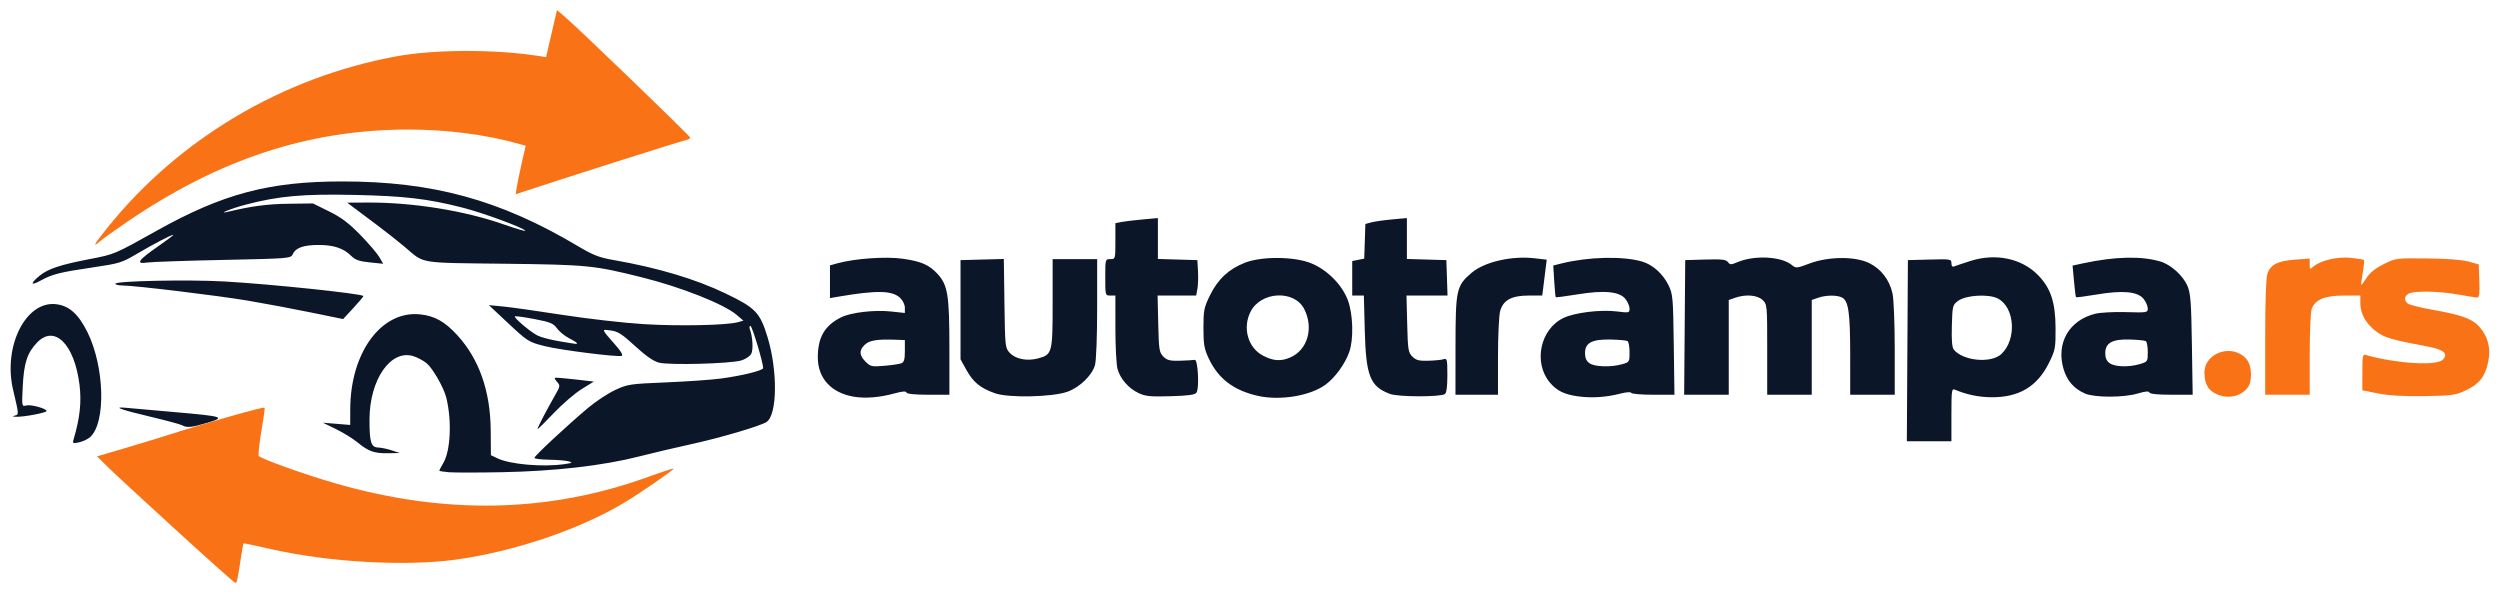
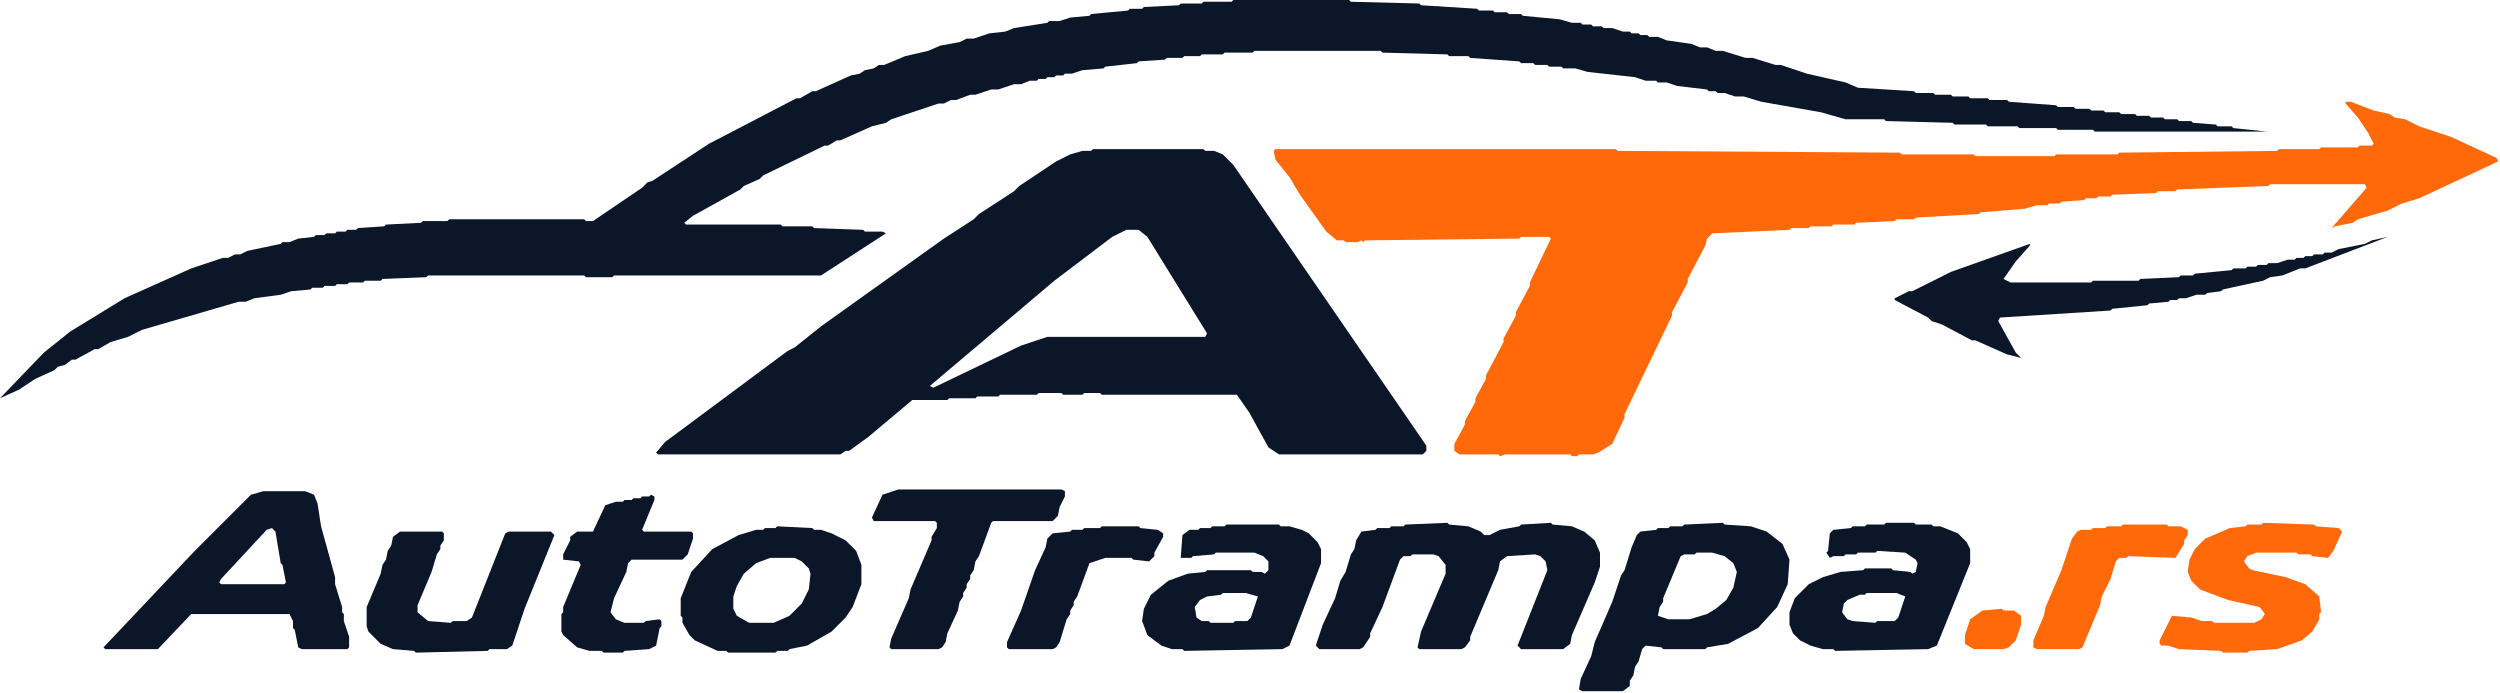
- <svg xmlns="http://www.w3.org/2000/svg" width="1235" height="293" viewBox="0 0 1235 293" role="img" aria-labelledby="title desc">
-   <path id="car-and-wordmark" fill="#0B1628" fill-rule="evenodd" d="M221.750,233.285 C219.137,233.068 217.000,232.716 217.000,232.502 C217.000,232.289 217.904,230.583 219.008,228.711 C222.587,222.645 223.267,207.810 220.483,196.500 C219.265,191.550 213.862,182.062 210.788,179.475 C209.205,178.143 206.174,176.533 204.053,175.898 C192.965,172.576 182.624,187.525 182.539,207.000 C182.489,218.367 183.274,220.979 186.769,221.077 C188.271,221.119 191.300,221.747 193.500,222.472 L197.500,223.790 191.815,223.895 C184.927,224.022 182.083,223.022 176.629,218.552 C174.331,216.669 169.536,213.708 165.975,211.973 L159.500,208.817 166.250,209.371 L173.000,209.925 173.017,202.212 C173.081,174.137 188.386,153.315 207.509,155.289 C214.696,156.031 219.766,158.869 225.909,165.591 C236.725,177.425 242.275,193.261 242.413,212.679 L242.500,224.858 245.810,226.442 C251.999,229.402 268.006,230.803 278.610,229.313 C282.756,228.730 283.120,228.517 281.000,227.912 C279.625,227.520 275.238,227.155 271.250,227.100 C267.262,227.045 264.000,226.628 264.000,226.174 C264.000,225.243 279.931,210.403 290.418,201.567 C294.223,198.361 300.249,194.374 303.809,192.709 C310.020,189.802 311.043,189.648 329.088,188.895 C339.431,188.463 351.630,187.605 356.197,186.988 C366.849,185.548 377.000,183.023 377.000,181.813 C377.000,179.130 371.537,161.000 370.729,161.000 C370.210,161.000 370.080,161.767 370.440,162.705 C371.831,166.330 372.185,172.786 371.104,174.806 C370.484,175.965 368.294,177.424 366.238,178.050 C360.875,179.682 330.460,180.488 325.456,179.131 C322.716,178.388 318.920,175.738 313.691,170.920 C307.297,165.028 305.242,163.711 301.735,163.257 C296.937,162.634 296.748,162.104 304.465,170.943 C306.907,173.741 307.885,175.538 307.105,175.798 C305.041,176.486 276.990,172.954 269.352,171.044 C260.974,168.949 260.834,168.860 249.909,158.617 L241.500,150.733 248.500,151.406 C252.350,151.776 265.625,153.649 278.000,155.568 C290.375,157.487 308.375,159.538 318.000,160.125 C335.262,161.177 358.758,160.705 364.391,159.191 L367.281,158.415 363.891,155.544 C357.534,150.162 336.530,141.848 317.000,136.982 C293.233,131.062 290.327,130.776 249.000,130.287 C206.123,129.781 209.891,130.417 200.000,122.019 C196.975,119.451 190.639,114.458 185.919,110.925 C181.200,107.391 176.025,103.513 174.419,102.306 L171.500,100.111 181.500,100.056 C203.817,99.934 229.572,104.070 248.903,110.879 C254.997,113.025 259.755,114.412 259.475,113.960 C258.561,112.481 238.504,105.109 228.394,102.536 C211.207,98.162 199.789,96.827 174.972,96.288 C149.739,95.741 137.706,96.818 121.415,101.085 C114.217,102.971 106.678,106.061 113.000,104.534 C124.144,101.843 132.205,100.784 142.549,100.653 L154.597,100.500 162.549,104.425 C168.631,107.427 172.263,110.158 178.000,116.044 C182.125,120.276 186.354,125.217 187.397,127.023 L189.294,130.306 182.667,129.627 C177.461,129.094 175.497,128.406 173.510,126.419 C169.719,122.628 164.825,120.998 157.282,121.015 C149.837,121.031 145.992,122.425 144.576,125.621 C143.675,127.655 142.815,127.724 110.076,128.405 C91.609,128.789 74.753,129.372 72.617,129.701 C66.837,130.590 68.222,128.545 77.983,121.778 C82.567,118.600 86.006,116.000 85.626,116.000 C84.535,116.000 75.714,120.612 67.374,125.543 C60.259,129.749 58.824,130.189 46.123,132.055 C29.739,134.463 25.804,135.445 20.250,138.512 C15.094,141.359 14.716,140.204 19.510,136.252 C23.699,132.800 29.744,130.789 44.455,127.958 C56.618,125.616 56.548,125.646 77.173,114.104 C110.037,95.713 132.804,89.646 169.000,89.632 C213.826,89.615 247.090,98.741 285.512,121.601 C293.039,126.079 295.954,127.212 303.196,128.475 C324.950,132.269 343.610,137.845 358.500,145.003 C373.268,152.101 375.444,154.367 379.148,166.500 C384.256,183.231 383.999,205.015 378.652,208.475 C375.530,210.496 355.482,216.379 341.000,219.525 C334.125,221.018 322.650,223.725 315.500,225.540 C297.674,230.064 274.051,232.769 248.000,233.268 C236.175,233.495 224.363,233.503 221.750,233.285Z M285.000,169.520 C285.000,169.257 283.238,168.142 281.084,167.043 C278.931,165.944 276.258,163.767 275.146,162.204 C273.397,159.749 271.883,159.125 263.973,157.603 C258.941,156.635 254.617,156.050 254.364,156.303 C253.730,156.937 261.842,163.826 265.439,165.709 C267.056,166.555 271.781,167.820 275.939,168.521 C285.566,170.143 285.000,170.081 285.000,169.520Z M36.407,216.861 C39.492,206.428 40.338,198.475 39.267,189.989 C36.734,169.924 26.916,160.219 18.287,169.250 C13.465,174.296 11.821,179.306 11.252,190.690 C10.747,200.808 10.759,200.876 12.945,200.304 C15.277,199.694 23.000,201.809 23.000,203.057 C23.000,203.906 11.525,206.057 7.918,205.884 C6.063,205.795 5.931,205.657 7.350,205.291 C9.369,204.771 9.386,205.024 6.457,192.500 C1.450,171.091 12.730,148.582 27.625,150.261 C34.113,150.993 38.724,155.083 43.191,164.073 C51.641,181.079 52.400,208.706 44.613,215.847 C43.451,216.912 40.972,218.108 39.104,218.504 C35.883,219.186 35.744,219.101 36.407,216.861Z M942.240,173.250 L942.500,128.500 953.250,128.216 C963.621,127.942 964.000,128.007 964.000,130.050 C964.000,131.356 964.478,131.966 965.250,131.642 C965.938,131.354 969.593,130.131 973.373,128.924 C985.884,124.931 998.778,127.647 1006.863,135.978 C1013.092,142.396 1015.383,149.348 1015.447,162.021 C1015.497,171.950 1015.315,172.918 1012.208,179.229 C1006.405,191.017 997.307,196.408 983.506,196.235 C977.358,196.158 971.635,194.959 965.750,192.513 C964.135,191.842 964.000,192.800 964.000,204.893 L964.000,218.000 952.990,218.000 L941.979,218.000 942.240,173.250Z M988.615,174.937 C996.364,167.791 995.383,151.835 986.927,147.462 C982.367,145.104 971.117,145.777 967.282,148.636 C964.595,150.639 964.490,151.060 964.214,160.959 C964.012,168.204 964.305,171.664 965.214,172.762 C969.807,178.314 983.568,179.592 988.615,174.937Z M268.447,205.750 C270.262,202.312 272.908,197.488 274.328,195.029 C276.721,190.887 276.792,190.427 275.295,188.773 C274.406,187.791 273.864,186.836 274.089,186.651 C274.315,186.466 278.742,186.806 283.926,187.407 L293.352,188.500 287.357,192.200 C284.059,194.235 277.900,199.522 273.670,203.950 C269.440,208.377 265.792,212.000 265.564,212.000 C265.335,212.000 266.633,209.188 268.447,205.750Z M90.000,210.090 C89.175,209.623 82.425,207.798 75.000,206.034 C59.228,202.288 55.104,200.784 62.500,201.475 C65.250,201.732 76.050,202.688 86.500,203.598 C110.429,205.684 111.675,206.098 102.392,208.874 C94.709,211.172 92.325,211.406 90.000,210.090Z M421.770,195.968 C410.637,194.094 404.000,186.854 404.000,176.586 C404.000,166.732 407.284,160.985 415.261,156.882 C420.160,154.363 431.745,152.972 440.250,153.882 L447.000,154.604 447.000,151.976 C447.000,150.513 445.961,148.373 444.655,147.146 C440.715,143.445 433.050,143.314 413.750,146.619 L410.000,147.262 410.000,139.178 L410.000,131.094 413.750,130.059 C422.294,127.699 437.580,126.629 445.909,127.807 C455.089,129.105 459.044,130.833 463.183,135.354 C468.203,140.837 469.000,145.815 469.000,171.682 L469.000,195.000 458.583,195.000 C451.944,195.000 448.035,194.604 447.803,193.908 C447.550,193.150 445.767,193.277 441.969,194.324 C434.615,196.351 427.489,196.931 421.770,195.968Z M445.250,179.465 C446.616,178.935 447.000,177.604 447.000,173.393 L447.000,168.000 442.250,167.825 C433.373,167.498 429.553,168.117 427.250,170.258 C424.305,172.995 424.406,175.497 427.592,178.683 C430.007,181.098 430.638,181.236 436.842,180.710 C440.504,180.399 444.288,179.839 445.250,179.465Z M621.389,195.557 C609.433,192.868 601.794,187.054 597.120,177.086 C594.868,172.285 594.500,170.163 594.500,161.979 C594.500,153.233 594.768,151.913 597.792,145.771 C601.663,137.907 606.988,132.946 614.921,129.811 C623.098,126.579 639.075,126.651 647.469,129.957 C655.489,133.115 662.945,140.565 665.846,148.319 C668.429,155.220 668.764,167.582 666.540,173.885 C664.445,179.825 659.468,186.648 654.727,190.083 C647.119,195.594 632.342,198.020 621.389,195.557Z M637.282,176.629 C645.910,172.953 649.074,162.179 644.309,152.706 C639.463,143.073 622.838,143.896 617.752,154.020 C613.697,162.090 616.535,171.904 624.036,175.750 C629.077,178.335 632.712,178.576 637.282,176.629Z M779.776,195.831 C772.883,194.925 769.099,193.095 765.658,189.005 C757.376,179.162 760.813,162.658 772.302,157.096 C777.830,154.420 790.649,152.850 798.750,153.856 C804.744,154.601 805.000,154.544 805.000,152.451 C805.000,151.251 804.092,149.115 802.982,147.705 C800.056,143.985 792.519,143.262 779.229,145.428 C773.490,146.363 768.673,146.987 768.523,146.814 C768.374,146.641 768.040,143.048 767.781,138.830 L767.311,131.159 771.405,130.139 C784.657,126.839 801.739,126.437 811.194,129.202 C816.405,130.727 821.427,135.199 824.160,140.749 C826.388,145.273 826.516,146.682 826.840,170.250 L827.179,195.000 816.673,195.000 C810.894,195.000 806.017,194.583 805.833,194.074 C805.639,193.534 803.415,193.685 800.500,194.437 C793.513,196.239 786.478,196.712 779.776,195.831Z M801.250,179.947 C804.931,178.925 805.000,178.815 805.000,174.012 C805.000,171.320 804.545,168.837 803.989,168.493 C803.433,168.150 799.671,167.805 795.628,167.728 C786.357,167.551 783.000,169.342 783.000,174.466 C783.000,176.867 783.662,178.351 785.223,179.443 C787.792,181.243 795.689,181.492 801.250,179.947Z M491.479,194.256 C484.243,191.671 480.793,188.860 477.449,182.824 L474.500,177.500 474.500,153.000 L474.500,128.500 485.196,128.217 L495.891,127.933 496.196,149.888 C496.494,171.381 496.550,171.896 498.859,174.352 C501.748,177.425 507.394,178.509 512.851,177.040 C519.798,175.170 520.000,174.399 520.000,149.777 L520.000,128.000 531.000,128.000 L542.000,128.000 541.994,152.250 C541.991,166.236 541.540,178.115 540.929,180.315 C539.524,185.377 533.443,191.295 527.393,193.490 C519.960,196.186 498.183,196.650 491.479,194.256Z M562.459,194.183 C557.501,191.854 553.417,187.163 552.044,182.219 C551.476,180.174 551.009,171.188 551.006,162.250 L551.000,146.000 548.500,146.000 C546.019,146.000 546.000,145.933 546.000,137.000 C546.000,128.067 546.019,128.000 548.500,128.000 C550.979,128.000 551.000,127.925 551.000,119.125 L551.000,110.250 553.847,109.681 C555.413,109.367 560.138,108.799 564.347,108.418 L572.000,107.724 572.000,117.826 L572.000,127.928 581.750,128.214 L591.500,128.500 591.813,134.000 C591.985,137.025 591.852,140.963 591.517,142.750 L590.909,146.000 581.379,146.000 L571.849,146.000 572.174,159.975 C572.474,172.823 572.678,174.128 574.708,176.155 C576.542,177.987 577.931,178.332 582.913,178.195 C586.212,178.104 589.493,177.911 590.205,177.765 C591.782,177.442 592.550,191.671 591.078,193.943 C590.374,195.030 587.232,195.471 578.322,195.733 C568.315,196.027 565.879,195.789 562.459,194.183Z M686.684,194.604 C676.838,190.956 674.777,185.782 674.194,163.250 L673.748,146.000 670.874,146.000 L668.000,146.000 668.000,137.475 L668.000,128.950 670.963,128.357 L673.926,127.765 674.213,119.202 L674.500,110.639 677.500,109.839 C679.150,109.399 683.763,108.743 687.750,108.381 L695.000,107.724 695.000,117.826 L695.000,127.928 704.750,128.214 L714.500,128.500 714.789,137.250 L715.078,146.000 704.943,146.000 L694.808,146.000 695.154,159.974 C695.472,172.800 695.681,174.128 697.706,176.151 C699.508,177.952 700.948,178.328 705.577,178.207 C708.694,178.125 712.089,177.789 713.122,177.461 C714.859,176.910 715.000,177.504 715.000,185.374 C715.000,191.090 714.590,194.143 713.750,194.676 C711.391,196.175 690.776,196.120 686.684,194.604Z M1030.000,194.406 C1024.513,192.029 1021.077,188.073 1019.356,182.152 C1015.656,169.426 1022.152,158.184 1035.050,154.990 C1037.552,154.370 1044.416,154.007 1050.302,154.182 C1060.633,154.489 1061.004,154.427 1061.002,152.385 C1061.001,151.222 1060.092,149.115 1058.982,147.705 C1056.084,144.020 1048.796,143.312 1035.927,145.464 C1030.368,146.393 1025.690,147.006 1025.532,146.827 C1025.373,146.647 1024.929,143.057 1024.546,138.849 L1023.848,131.198 1029.174,130.055 C1044.818,126.698 1057.925,126.399 1067.236,129.189 C1072.454,130.752 1078.409,136.122 1080.587,141.227 C1082.145,144.878 1082.466,149.104 1082.795,170.250 L1083.179,195.000 1072.673,195.000 C1065.905,195.000 1062.036,194.608 1061.799,193.897 C1061.544,193.131 1059.784,193.283 1056.034,194.397 C1049.084,196.461 1034.756,196.466 1030.000,194.406Z M1057.134,179.842 C1060.922,178.707 1061.000,178.587 1061.000,173.901 C1061.000,171.270 1060.566,168.850 1060.036,168.522 C1059.506,168.195 1055.994,167.834 1052.232,167.720 C1043.489,167.456 1040.000,169.380 1040.000,174.466 C1040.000,176.867 1040.662,178.351 1042.223,179.443 C1044.849,181.283 1051.712,181.466 1057.134,179.842Z M719.022,170.750 C719.047,143.104 719.469,141.178 726.903,134.815 C733.229,129.400 746.597,126.289 757.997,127.579 L764.082,128.268 763.541,132.634 C763.244,135.035 762.747,139.025 762.439,141.500 L761.877,146.000 755.189,146.004 C746.686,146.008 742.581,148.245 741.067,153.698 C740.486,155.789 740.009,165.938 740.006,176.250 L740.000,195.000 729.500,195.000 L719.000,195.000 719.022,170.750Z M832.237,161.750 L832.500,128.500 842.485,128.211 C850.570,127.977 852.685,128.216 853.599,129.467 C854.618,130.859 855.094,130.859 858.439,129.461 C866.784,125.974 879.878,126.651 885.047,130.837 C887.220,132.596 887.475,132.577 893.892,130.174 C903.272,126.660 916.413,126.562 923.361,129.953 C929.278,132.840 933.478,138.341 934.928,145.100 C935.518,147.849 936.000,160.201 936.000,172.549 L936.000,195.000 925.000,195.000 L914.000,195.000 913.994,175.250 C913.989,154.566 913.162,148.692 910.022,147.012 C907.542,145.685 902.089,145.724 898.149,147.098 L895.000,148.196 895.000,171.598 L895.000,195.000 884.000,195.000 L873.000,195.000 873.000,172.674 C873.000,150.631 872.971,150.321 870.686,148.174 C868.082,145.729 862.378,145.275 857.149,147.098 L854.000,148.196 854.000,171.598 L854.000,195.000 842.987,195.000 L831.973,195.000 832.237,161.750Z M153.500,154.340 C144.700,152.536 130.750,149.920 122.500,148.526 C107.527,145.997 66.404,141.033 60.250,141.011 C58.462,141.005 57.000,140.619 57.000,140.154 C57.000,138.775 93.176,138.037 111.000,139.053 C133.905,140.358 178.433,145.020 179.539,146.229 C179.676,146.378 177.473,149.002 174.644,152.060 L169.500,157.619 153.500,154.340Z" />
-   <path id="swap-arrows-and-domain" fill="#F97316" fill-rule="evenodd" d="M86.500,261.431 C70.550,246.869 55.353,232.813 52.729,230.195 L47.959,225.435 61.229,221.528 C68.528,219.380 79.000,216.185 84.500,214.428 C102.813,208.580 130.186,200.853 130.715,201.382 C130.916,201.582 130.190,206.866 129.102,213.123 C128.015,219.380 127.470,224.851 127.892,225.279 C129.427,226.840 149.879,234.167 164.971,238.564 C219.507,254.450 270.973,253.450 320.316,235.546 C327.000,233.120 332.620,231.286 332.804,231.471 C333.240,231.907 316.284,243.604 308.271,248.395 C286.153,261.619 253.910,272.511 225.216,276.451 C199.919,279.924 161.788,277.701 133.000,271.074 C126.125,269.492 120.401,268.289 120.281,268.401 C120.160,268.514 119.551,271.957 118.928,276.053 C117.262,286.996 117.034,288.005 116.231,287.953 C115.829,287.928 102.450,275.993 86.500,261.431Z M1094.383,194.417 C1090.699,192.599 1089.000,189.339 1089.000,184.088 C1089.000,173.830 1103.473,169.429 1109.984,177.707 C1112.561,180.983 1112.694,188.588 1110.228,191.633 C1106.562,196.159 1100.185,197.279 1094.383,194.417Z M1174.750,194.359 L1167.000,192.817 1167.000,183.841 C1167.000,175.770 1167.176,174.915 1168.750,175.363 C1183.673,179.611 1203.555,180.852 1206.690,177.731 C1209.644,174.789 1207.289,172.684 1199.402,171.215 C1181.508,167.883 1177.932,166.830 1173.733,163.651 C1168.740,159.871 1166.004,154.951 1166.002,149.750 L1166.000,146.000 1157.750,146.004 C1148.477,146.008 1143.715,147.988 1141.975,152.566 C1141.439,153.976 1141.000,164.101 1141.000,175.065 L1141.000,195.000 1130.000,195.000 L1119.000,195.000 1119.000,166.649 C1119.000,149.012 1119.406,137.133 1120.075,135.215 C1121.647,130.705 1125.140,128.911 1133.593,128.271 L1141.000,127.711 1141.000,130.511 C1141.000,133.106 1141.127,133.196 1142.750,131.745 C1146.154,128.702 1154.681,126.682 1161.232,127.366 C1164.590,127.717 1167.536,128.203 1167.778,128.445 C1168.020,128.687 1167.764,131.499 1167.209,134.693 C1166.654,137.887 1166.305,140.612 1166.433,140.749 C1166.561,140.887 1167.753,139.312 1169.083,137.249 C1170.703,134.737 1173.479,132.510 1177.500,130.500 C1183.448,127.526 1183.635,127.501 1199.000,127.658 C1208.803,127.758 1216.338,128.332 1219.500,129.220 L1224.500,130.625 1224.790,138.813 C1225.010,144.990 1224.764,146.995 1223.790,146.980 C1223.081,146.970 1218.900,146.310 1214.500,145.515 C1205.077,143.813 1192.672,143.570 1189.934,145.035 C1187.650,146.258 1187.437,148.288 1189.422,149.935 C1190.203,150.584 1195.630,151.962 1201.480,152.997 C1216.177,155.596 1221.337,157.480 1224.911,161.552 C1229.113,166.337 1230.544,172.119 1229.177,178.780 C1227.696,185.993 1224.716,189.776 1218.091,192.853 C1212.952,195.240 1211.287,195.468 1197.500,195.675 C1187.172,195.831 1180.086,195.421 1174.750,194.359Z M47.000,120.664 C47.000,120.288 49.812,116.497 53.249,112.240 C88.585,68.469 139.323,38.358 195.350,27.909 C214.392,24.358 244.286,24.249 266.127,27.651 L269.754,28.216 272.457,16.592 L275.161,4.968 278.975,8.234 C286.297,14.502 341.000,67.252 341.000,68.043 C341.000,68.482 339.538,69.155 337.750,69.538 C335.154,70.094 278.184,88.190 259.121,94.514 L254.741,95.967 255.329,92.233 C255.653,90.180 256.763,84.789 257.797,80.252 L259.677,72.005 256.089,70.992 C240.163,66.496 220.758,64.000 201.737,64.000 C152.602,64.000 108.069,78.647 62.500,109.797 C56.450,113.932 50.487,118.223 49.250,119.332 C48.013,120.441 47.000,121.041 47.000,120.664Z" />
+ <svg xmlns="http://www.w3.org/2000/svg" width="1425" height="395" viewBox="0 0 1425 395" role="img" aria-labelledby="title desc">
+   <path fill="#0B1628" fill-rule="evenodd" d="M224,306 L223,311 L221,314 L220,319 L218,322 L217,327 L209,346 L209,357 L210,360 L217,367 L224,370 L236,371 L237,372 L278,371 L279,370 L289,370 L292,368 L299,347 L316,305 L314,303 L290,303 L288,304 L269,352 L266,354 L258,354 L257,355 L244,354 L238,349 L238,345 L246,326 L249,316 L251,313 L251,311 L253,308 L253,304 L252,303 L228,303Z M663,304 L660,302 L650,301 L649,300 L628,300 L627,301 L618,301 L617,302 L611,302 L610,303 L600,304 L597,307 L596,312 L590,325 L582,348 L574,366 L574,369 L575,370 L600,370 L602,369 L604,366 L608,353 L610,350 L610,348 L612,345 L612,343 L614,340 L621,321 L630,318 L645,318 L646,319 L655,320 L658,317 L658,315 L663,306Z M488,314 L482,308 L474,304 L468,302 L464,302 L463,301 L443,300 L442,301 L436,301 L435,302 L431,302 L421,305 L406,313 L394,326 L388,341 L388,351 L389,352 L389,355 L393,362 L396,365 L409,371 L414,371 L415,372 L442,372 L443,371 L449,371 L450,370 L460,368 L474,360 L482,352 L486,346 L491,333 L491,322Z M461,324 L462,327 L461,336 L457,344 L450,351 L441,355 L427,355 L420,351 L418,347 L418,340 L420,334 L424,327 L431,321 L439,318 L453,318 L457,320Z M751,309 L746,304 L742,302 L735,300 L730,300 L729,299 L699,299 L698,300 L691,300 L690,301 L684,301 L683,302 L678,302 L674,305 L673,318 L679,318 L680,317 L692,316 L693,315 L715,315 L720,317 L723,320 L723,325 L721,327 L719,326 L714,326 L713,325 L688,325 L687,326 L677,327 L666,331 L656,339 L652,347 L651,354 L654,362 L662,368 L668,370 L674,370 L675,371 L731,370 L735,368 L753,321 L753,313Z M681,346 L684,342 L688,340 L696,339 L697,338 L710,338 L717,340 L713,352 L711,354 L704,354 L703,355 L690,355 L689,354 L685,354 L682,352Z M1121,309 L1116,304 L1106,300 L1102,300 L1101,299 L1092,299 L1091,298 L1075,298 L1074,299 L1064,299 L1063,300 L1056,300 L1055,301 L1045,302 L1043,304 L1042,314 L1041,315 L1043,318 L1045,317 L1051,317 L1052,316 L1058,316 L1059,315 L1069,315 L1070,314 L1086,315 L1092,319 L1093,321 L1092,326 L1090,327 L1089,326 L1079,325 L1078,324 L1063,324 L1062,325 L1049,326 L1039,329 L1031,333 L1023,341 L1020,349 L1020,356 L1022,361 L1026,365 L1032,368 L1039,370 L1045,370 L1046,371 L1099,370 L1104,368 L1123,321 L1123,313Z M1050,349 L1051,344 L1053,342 L1060,339 L1063,339 L1064,338 L1081,338 L1086,340 L1082,352 L1080,354 L1070,354 L1069,355 L1056,354 L1053,353Z M1016,310 L1007,303 L998,300 L983,299 L982,298 L960,299 L959,300 L952,300 L951,301 L945,301 L944,302 L935,303 L933,305 L930,312 L926,325 L924,328 L919,343 L909,366 L907,374 L901,387 L900,393 L902,394 L925,394 L929,391 L929,388 L931,385 L932,380 L934,377 L936,370 L938,368 L947,369 L948,370 L972,370 L973,369 L985,367 L1002,358 L1013,346 L1019,333 L1020,319Z M988,321 L990,326 L988,335 L984,342 L978,347 L973,350 L963,353 L951,353 L945,351 L946,346 L948,343 L948,341 L958,317 L960,316 L966,316 L967,315 L976,315 L983,317Z M750,368 L752,370 L775,370 L777,369 L781,363 L781,361 L788,346 L798,319 L800,317 L804,317 L805,316 L817,316 L820,317 L824,322 L824,327 L810,360 L808,369 L809,370 L833,370 L835,369 L838,365 L838,363 L854,325 L855,320 L859,317 L875,316 L878,317 L881,320 L882,325 L865,368 L867,370 L891,370 L895,367 L896,362 L909,332 L912,323 L912,315 L909,308 L903,303 L896,300 L885,299 L884,298 L867,299 L866,300 L855,302 L849,305 L846,305 L844,303 L837,300 L826,299 L825,298 L801,299 L800,300 L793,300 L792,301 L785,301 L784,302 L776,303 L773,308 L772,313 L770,316 L767,326 L764,331 L761,341 L754,356Z M371,282 L370,283 L366,283 L365,284 L361,284 L360,285 L356,285 L355,286 L351,286 L345,288 L338,303 L329,303 L325,306 L325,308 L321,316 L321,319 L330,320 L331,322 L321,346 L321,349 L320,350 L320,360 L321,362 L329,369 L336,371 L343,371 L344,372 L355,372 L356,371 L370,370 L374,368 L376,358 L377,357 L377,354 L376,353 L368,354 L367,355 L356,355 L351,353 L348,349 L350,341 L357,326 L358,321 L360,319 L389,319 L392,316 L395,307 L395,304 L394,303 L367,303 L366,302 L373,285 L373,283Z M179,282 L174,280 L150,280 L143,282 L111,314 L59,369 L60,370 L90,370 L109,350 L165,350 L167,354 L167,358 L168,359 L170,369 L172,370 L198,370 L199,369 L199,363 L196,354 L196,350 L195,349 L195,346 L191,333 L191,329 L183,300 L181,287Z M155,301 L157,303 L160,321 L161,322 L163,332 L162,333 L126,333 L125,332 L126,330 L152,302Z M507,369 L508,370 L535,370 L537,369 L539,366 L540,361 L546,348 L547,343 L549,340 L549,338 L551,335 L551,333 L553,330 L553,328 L555,325 L556,320 L558,317 L565,298 L566,297 L600,297 L603,294 L604,289 L607,283 L607,280 L605,279 L512,279 L503,282 L497,295 L498,297 L533,297 L534,298 L534,301 L531,306 L531,308 L519,336 L518,341 L508,364Z M1361,135 L1352,137 L1348,139 L1333,142 L1329,144 L1325,144 L1324,145 L1319,145 L1318,146 L1314,146 L1313,147 L1309,147 L1308,148 L1304,148 L1298,150 L1293,150 L1292,151 L1287,151 L1286,152 L1281,152 L1280,153 L1273,153 L1272,154 L1251,156 L1250,157 L1243,157 L1242,158 L1220,159 L1219,160 L1193,160 L1192,161 L1146,161 L1142,159 L1149,149 L1157,140 L1157,139 L1112,155 L1090,166 L1088,166 L1080,170 L1080,171 L1099,181 L1101,183 L1107,185 L1124,194 L1126,194 L1144,202 L1152,204 L1149,201 L1139,183 L1140,181 L1203,177 L1204,176 L1224,174 L1225,173 L1236,172 L1237,171 L1241,171 L1242,170 L1246,170 L1252,168 L1257,168 L1258,167 L1266,166 L1267,165 L1290,160 L1294,158 L1301,157 L1311,153 L1314,153Z M813,254 L703,94 L697,88 L692,86 L687,86 L686,85 L623,85 L622,86 L617,86 L610,88 L602,92 L581,106 L578,109 L558,122 L555,125 L538,136 L468,186 L453,198 L449,200 L379,252 L374,258 L375,259 L479,259 L482,257 L484,257 L495,249 L520,228 L540,228 L541,227 L556,227 L557,226 L569,226 L570,225 L591,225 L592,224 L605,224 L606,225 L617,225 L618,224 L627,224 L628,225 L705,225 L712,235 L723,255 L729,259 L811,259 L813,257Z M688,190 L687,192 L597,192 L582,197 L532,221 L530,220 L601,160 L634,135 L642,131 L649,131 L654,135Z M1292,75 L1273,73 L1272,72 L1264,72 L1263,71 L1250,70 L1249,69 L1242,69 L1241,68 L1234,68 L1233,67 L1226,67 L1225,66 L1218,66 L1217,65 L1209,65 L1208,64 L1200,64 L1199,63 L1192,63 L1191,62 L1183,62 L1182,61 L1173,61 L1172,60 L1145,58 L1144,57 L1134,57 L1133,56 L1123,56 L1122,55 L1113,55 L1112,54 L1103,54 L1102,53 L1092,53 L1091,52 L1059,50 L1052,47 L1030,42 L1015,37 L1012,37 L999,33 L995,33 L982,29 L978,29 L973,27 L969,27 L964,25 L950,23 L945,21 L940,21 L939,20 L935,20 L934,19 L930,19 L929,18 L925,18 L919,16 L914,16 L913,15 L908,15 L907,14 L902,14 L901,13 L896,13 L889,11 L868,9 L867,8 L860,8 L859,7 L852,7 L851,6 L843,6 L842,5 L810,3 L809,2 L770,1 L769,0 L703,0 L702,1 L686,1 L685,2 L673,2 L672,3 L652,4 L651,5 L644,5 L643,6 L622,8 L621,9 L610,10 L604,12 L598,12 L597,13 L578,16 L573,18 L564,19 L555,22 L551,22 L547,24 L536,26 L529,29 L516,32 L504,37 L501,37 L498,39 L493,40 L490,42 L485,43 L465,52 L463,52 L456,56 L454,56 L404,82 L372,103 L369,104 L366,107 L338,126 L334,126 L333,125 L256,125 L255,126 L241,126 L240,127 L220,128 L219,129 L204,130 L203,131 L198,131 L197,132 L192,132 L191,133 L186,133 L185,134 L180,134 L179,135 L170,136 L165,138 L161,138 L160,139 L141,143 L137,145 L134,145 L130,147 L127,147 L109,153 L71,170 L40,189 L25,201 L0,227 L11,222 L20,216 L31,211 L33,209 L37,208 L41,205 L43,205 L54,199 L56,199 L63,195 L73,192 L81,188 L136,172 L140,172 L145,170 L160,168 L166,166 L177,165 L178,164 L184,164 L185,163 L191,163 L192,162 L198,162 L199,161 L207,161 L208,160 L217,160 L218,159 L243,158 L244,157 L333,157 L334,158 L349,158 L350,157 L468,157 L505,133 L503,132 L493,132 L492,131 L464,130 L463,129 L446,129 L445,128 L391,128 L390,127 L395,123 L422,108 L424,106 L433,102 L435,100 L470,83 L472,83 L477,80 L479,80 L497,72 L505,70 L508,68 L535,59 L538,59 L542,57 L545,57 L553,54 L556,54 L565,51 L569,51 L578,48 L582,48 L587,46 L591,46 L592,45 L596,45 L597,44 L601,44 L602,43 L606,43 L607,42 L611,42 L617,40 L629,39 L630,38 L648,36 L649,35 L664,34 L665,33 L674,33 L675,32 L684,32 L685,31 L697,31 L698,30 L714,30 L715,29 L787,29 L788,30 L825,31 L826,32 L837,32 L838,33 L866,35 L867,36 L874,36 L875,37 L882,37 L883,38 L890,38 L891,39 L898,39 L905,41 L932,44 L938,46 L944,46 L945,47 L950,47 L956,49 L973,51 L974,52 L978,52 L979,53 L983,53 L989,55 L994,55 L1004,58 L1038,64 L1052,68 L1074,68 L1075,69 L1113,70 L1114,71 L1132,71 L1133,72 L1150,72 L1151,73 L1172,73 L1173,74 L1193,74 L1194,75Z" />
+   <path fill="#FF690A" fill-rule="evenodd" d="M1152,351 L1148,348 L1142,348 L1141,347 L1130,348 L1123,353 L1120,362 L1120,367 L1125,370 L1142,370 L1145,369 L1149,365 L1152,356Z M1247,302 L1243,300 L1236,300 L1235,299 L1210,299 L1209,300 L1201,300 L1200,301 L1193,301 L1192,302 L1186,302 L1184,303 L1181,307 L1175,325 L1166,346 L1165,351 L1159,365 L1159,369 L1161,370 L1185,370 L1187,369 L1197,345 L1198,340 L1203,330 L1206,320 L1208,318 L1212,318 L1213,317 L1240,318 L1245,310 L1245,308 L1247,305Z M1335,303 L1333,301 L1320,300 L1319,299 L1290,298 L1289,299 L1281,299 L1280,300 L1271,301 L1257,307 L1251,313 L1248,319 L1247,326 L1249,331 L1254,336 L1270,342 L1288,346 L1291,350 L1289,353 L1285,355 L1262,355 L1261,354 L1255,354 L1249,352 L1238,351 L1231,365 L1231,367 L1232,368 L1236,368 L1242,370 L1266,371 L1267,372 L1281,372 L1282,371 L1298,370 L1312,365 L1318,360 L1322,353 L1322,350 L1323,349 L1322,340 L1314,333 L1303,329 L1284,325 L1282,324 L1279,320 L1281,317 L1286,315 L1309,315 L1310,316 L1317,316 L1318,317 L1327,318 L1330,314Z M1424,92 L1423,90 L1397,78 L1379,72 L1371,68 L1365,67 L1362,65 L1353,63 L1340,58 L1337,58 L1337,59 L1344,67 L1350,76 L1353,82 L1352,83 L1345,83 L1344,84 L1323,84 L1322,85 L1299,85 L1298,86 L1208,87 L1207,88 L1172,88 L1171,89 L1126,89 L1125,88 L1084,88 L1083,87 L922,86 L921,85 L727,85 L726,86 L727,91 L735,101 L741,111 L756,132 L762,137 L766,137 L767,138 L774,138 L776,137 L777,138 L778,137 L866,136 L867,135 L883,135 L884,136 L872,161 L872,163 L864,178 L864,180 L857,193 L857,195 L847,214 L847,216 L841,227 L841,229 L835,240 L835,242 L829,253 L829,257 L832,259 L854,259 L855,260 L858,259 L895,259 L896,260 L899,260 L900,259 L908,259 L911,258 L919,253 L926,238 L926,236 L953,180 L953,178 L962,161 L962,159 L972,140 L973,136 L976,133 L1020,131 L1021,130 L1031,130 L1032,129 L1044,129 L1045,128 L1057,128 L1058,127 L1080,126 L1081,125 L1091,125 L1092,124 L1128,122 L1129,121 L1154,119 L1161,117 L1167,117 L1168,116 L1174,116 L1175,115 L1188,114 L1189,113 L1195,113 L1196,112 L1203,112 L1204,111 L1229,110 L1230,109 L1240,109 L1241,108 L1293,106 L1294,105 L1348,105 L1349,107 L1329,130 L1331,129 L1341,127 L1344,125 L1361,120 L1369,116 L1379,113Z" />
</svg>
